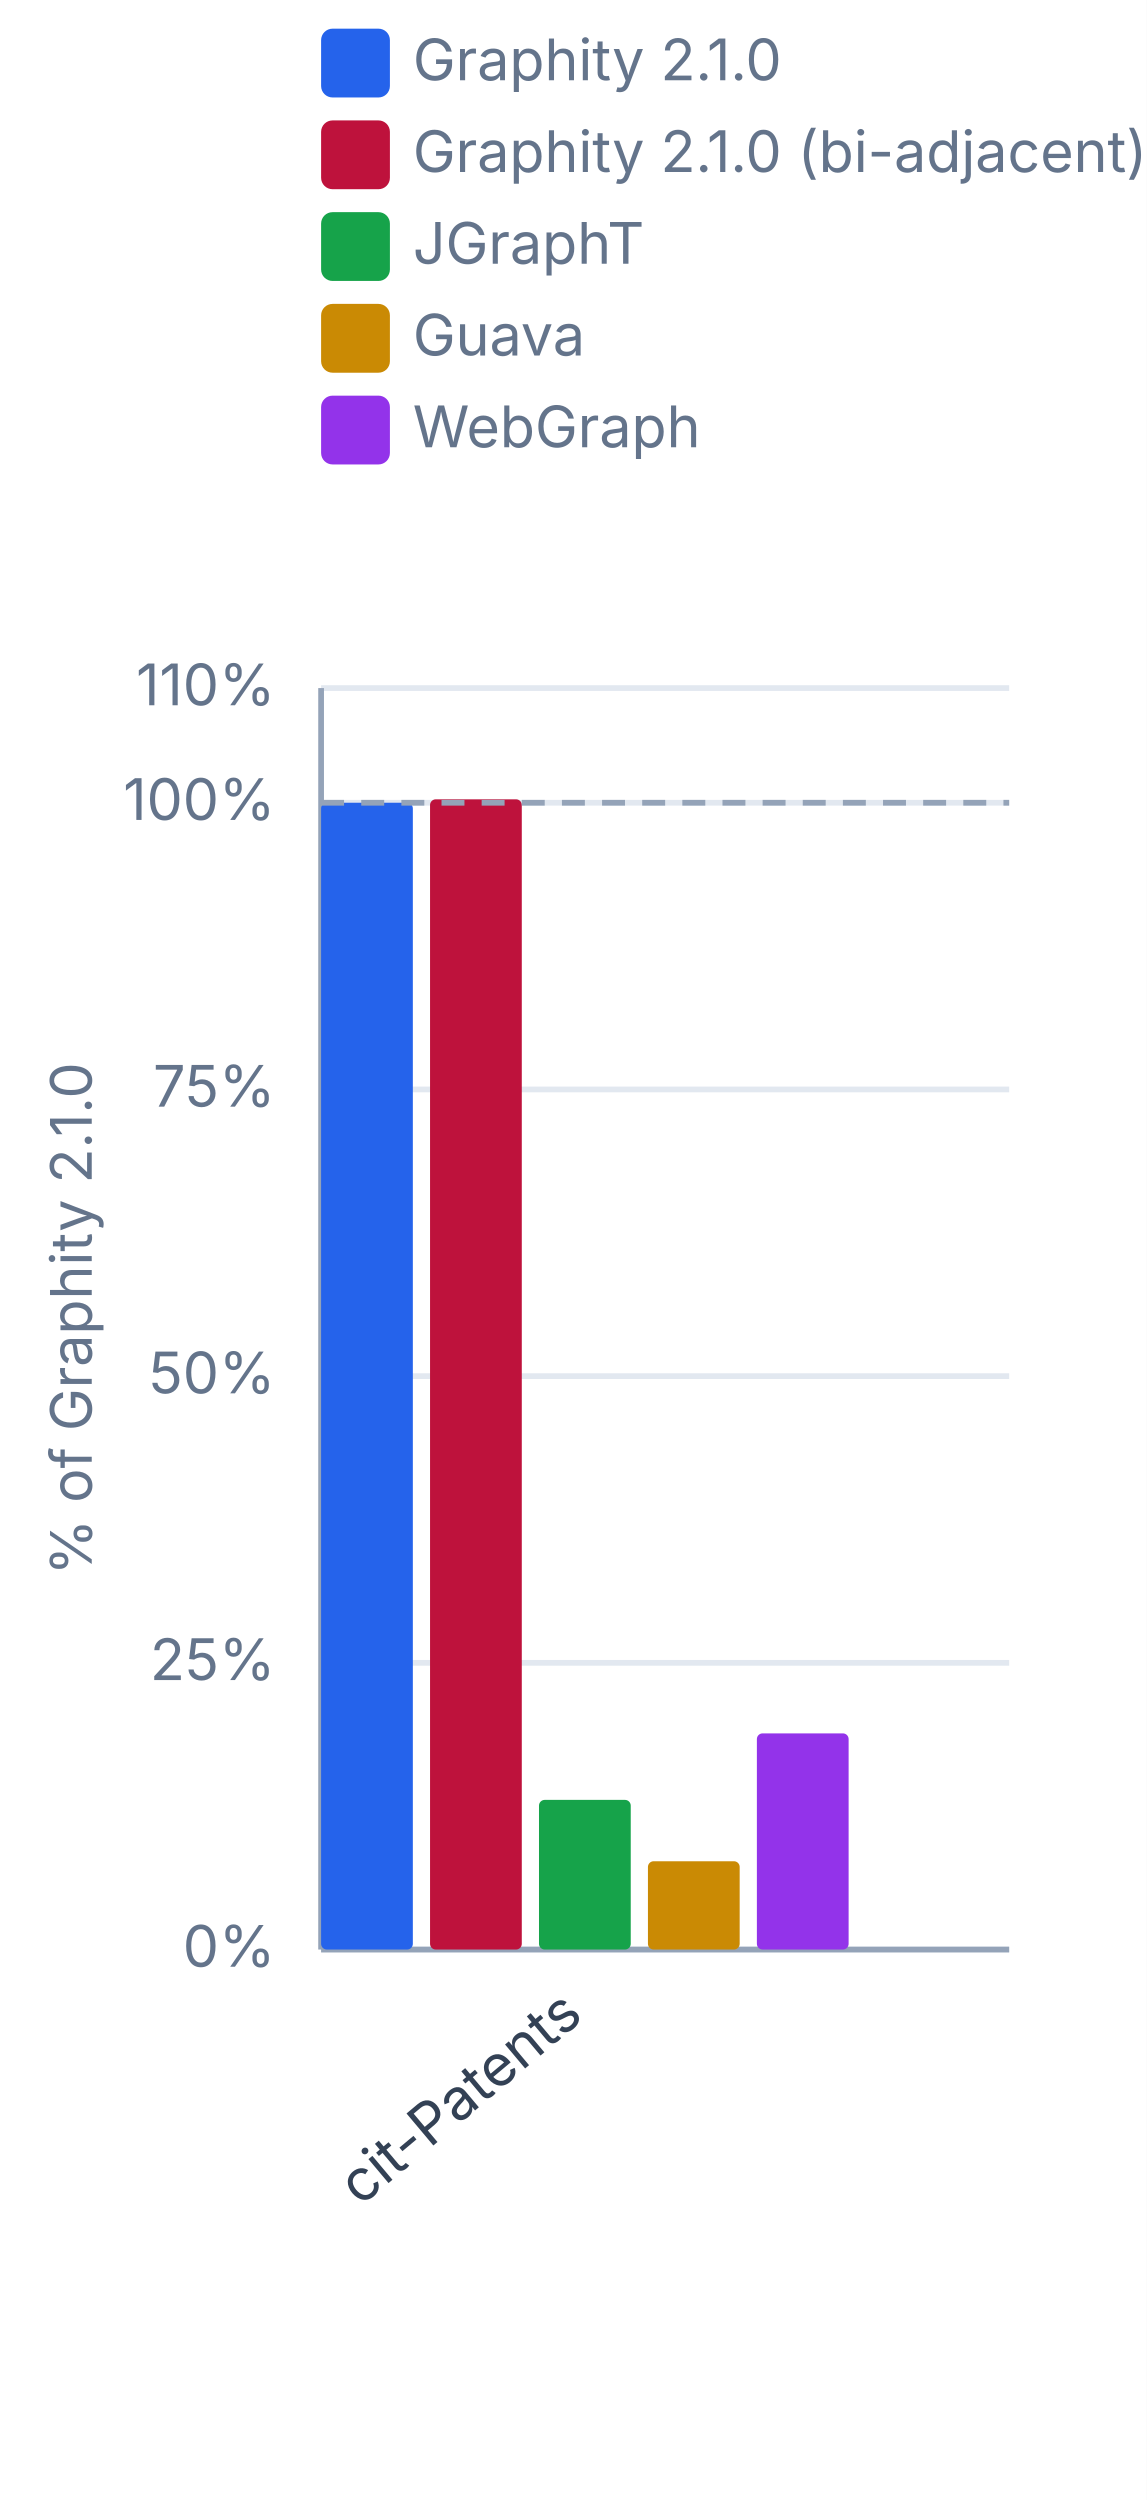
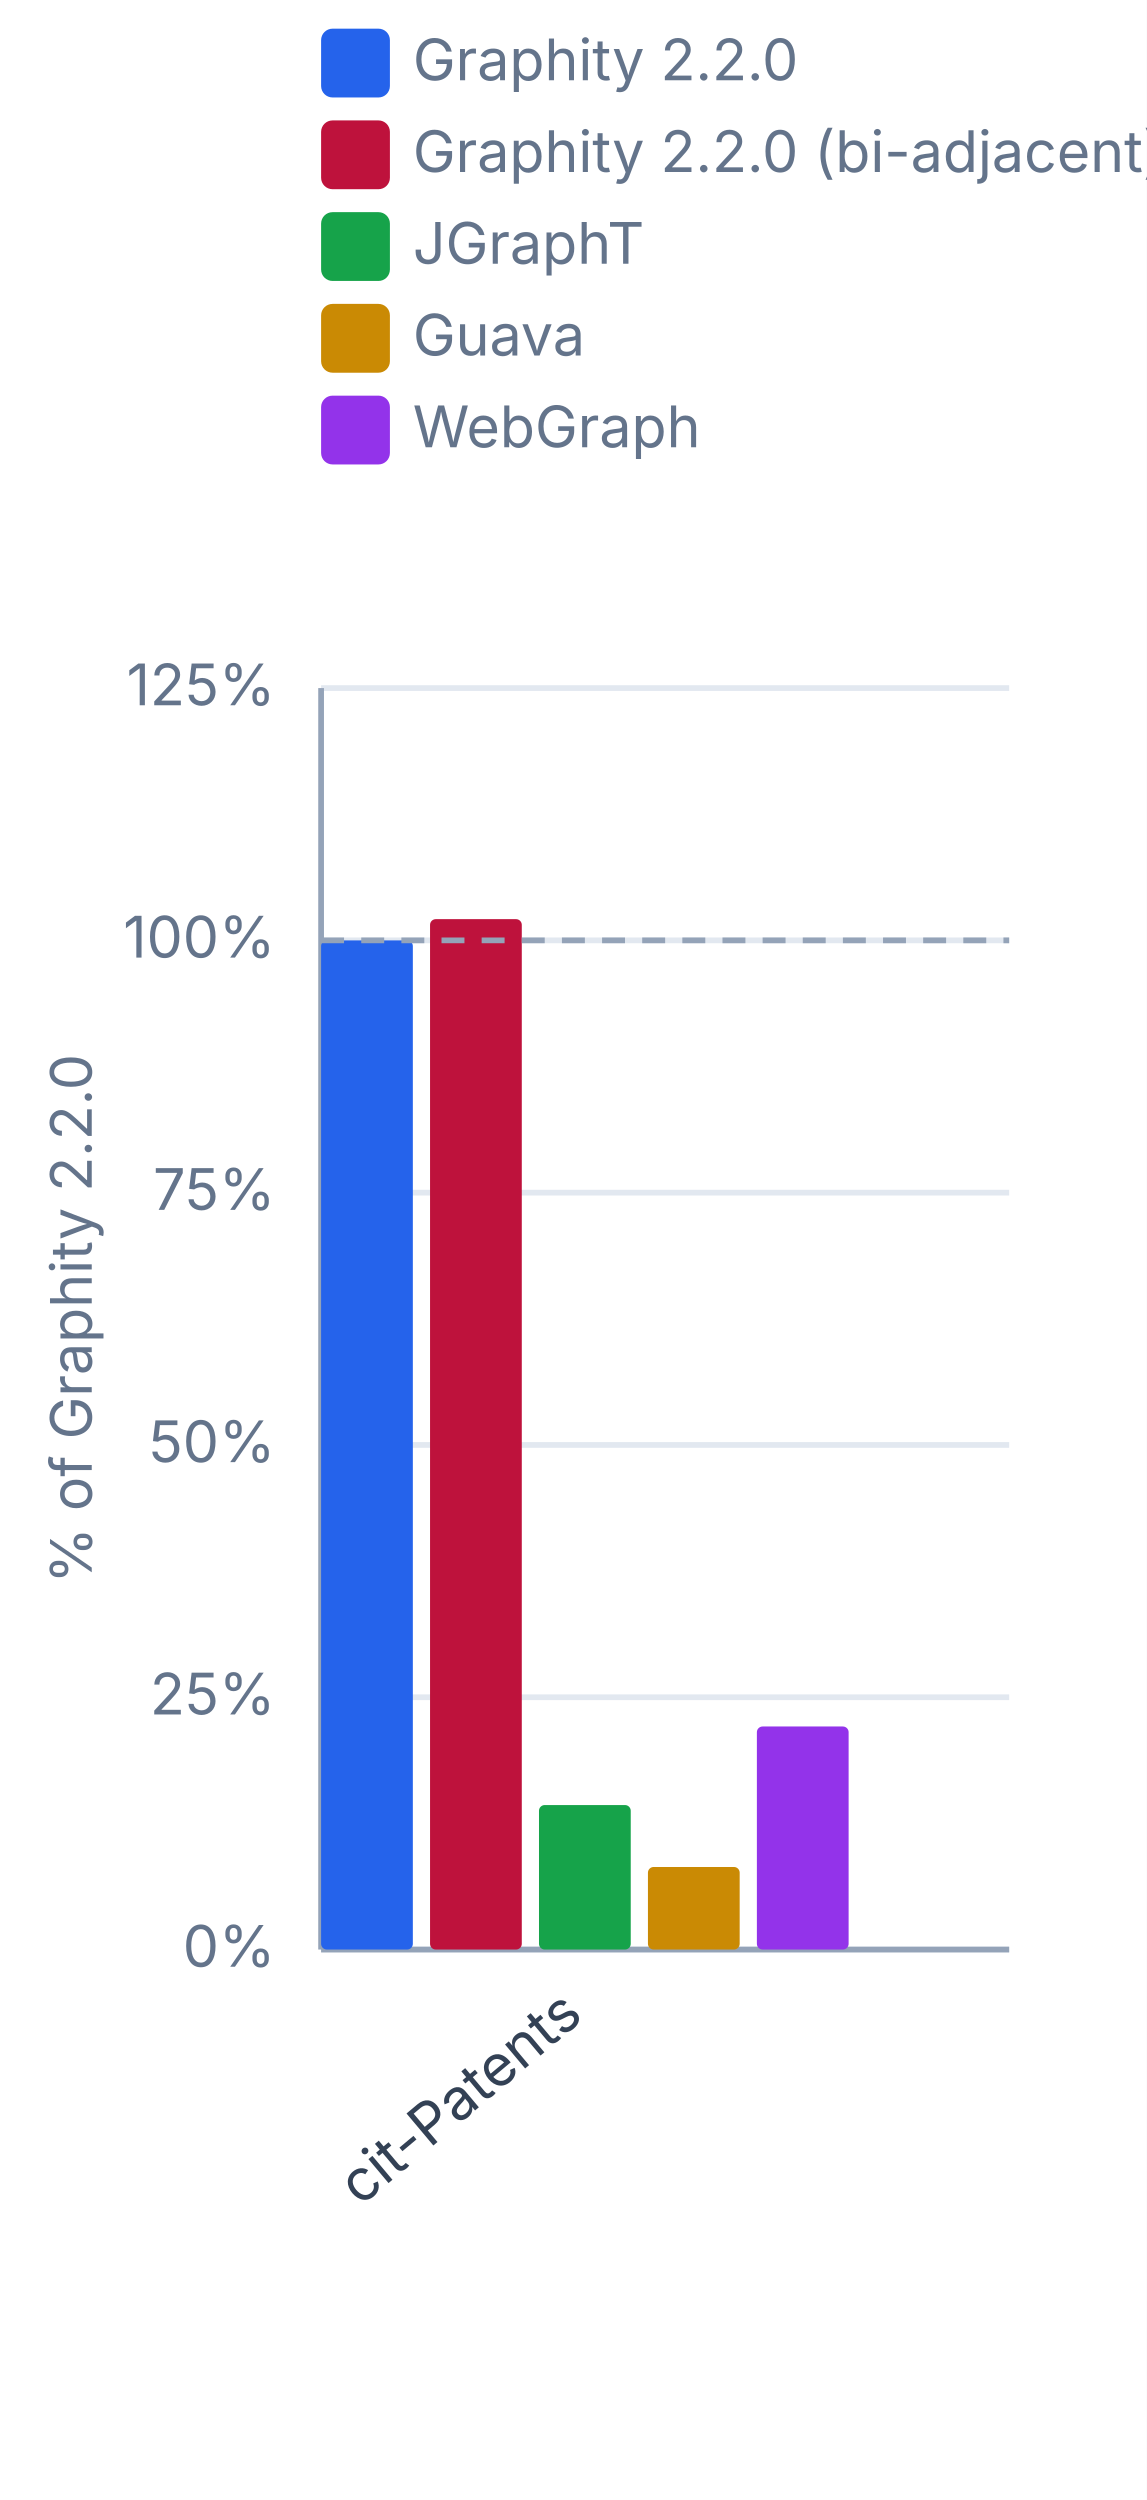
<svg xmlns="http://www.w3.org/2000/svg" width="200" height="436" viewBox="0 0 200 436" role="img">
  <style>text{font-family:ui-sans-serif,system-ui,-apple-system,Segoe UI,sans-serif;font-size:11px;fill:#334155}.axis{stroke:#94a3b8;stroke-width:1;fill:none}.grid{stroke:#e2e8f0;stroke-width:1}.ylabel{fill:#64748b;font-size:10px}.tick{fill:#64748b;font-size:10px}.xlabel{font-size:10px}</style>
  <rect x="0" y="0" width="200" height="436" fill="#ffffff" />
  <rect x="56" y="5" width="12" height="12" rx="2" fill="#2563eb" />
-   <text x="72" y="14" class="tick">Graphity 2.1.0</text>
+   <text x="72" y="14" class="tick">Graphity 2.2.0</text>
  <rect x="56" y="21" width="12" height="12" rx="2" fill="#be123c" />
-   <text x="72" y="30" class="tick">Graphity 2.1.0 (bi-adjacent)</text>
+   <text x="72" y="30" class="tick">Graphity 2.2.0 (bi-adjacent)</text>
  <rect x="56" y="37" width="12" height="12" rx="2" fill="#16a34a" />
  <text x="72" y="46" class="tick">JGraphT</text>
  <rect x="56" y="53" width="12" height="12" rx="2" fill="#ca8a04" />
  <text x="72" y="62" class="tick">Guava</text>
  <rect x="56" y="69" width="12" height="12" rx="2" fill="#9333ea" />
  <text x="72" y="78" class="tick">WebGraph</text>
  <line class="grid" x1="56" y1="340.0" x2="176" y2="340.0" />
  <text class="tick" x="48" y="343.0" text-anchor="end">0%</text>
-   <line class="grid" x1="56" y1="290.0" x2="176" y2="290.0" />
-   <text class="tick" x="48" y="293.0" text-anchor="end">25%</text>
-   <line class="grid" x1="56" y1="240.0" x2="176" y2="240.0" />
-   <text class="tick" x="48" y="243.0" text-anchor="end">50%</text>
-   <line class="grid" x1="56" y1="190.0" x2="176" y2="190.0" />
-   <text class="tick" x="48" y="193.0" text-anchor="end">75%</text>
-   <line class="grid" x1="56" y1="140.0" x2="176" y2="140.0" />
-   <text class="tick" x="48" y="143.0" text-anchor="end">100%</text>
+   <line class="grid" x1="56" y1="296.0" x2="176" y2="296.0" />
+   <text class="tick" x="48" y="299.0" text-anchor="end">25%</text>
+   <line class="grid" x1="56" y1="252.0" x2="176" y2="252.0" />
+   <text class="tick" x="48" y="255.0" text-anchor="end">50%</text>
+   <line class="grid" x1="56" y1="208.0" x2="176" y2="208.0" />
+   <text class="tick" x="48" y="211.0" text-anchor="end">75%</text>
+   <line class="grid" x1="56" y1="164.0" x2="176" y2="164.0" />
+   <text class="tick" x="48" y="167.0" text-anchor="end">100%</text>
  <line class="grid" x1="56" y1="120.0" x2="176" y2="120.0" />
-   <text class="tick" x="48" y="123.0" text-anchor="end">110%</text>
+   <text class="tick" x="48" y="123.0" text-anchor="end">125%</text>
  <line class="axis" x1="56" y1="120" x2="56" y2="340" />
  <line class="axis" x1="56" y1="340" x2="176" y2="340" />
-   <text class="ylabel" x="16" y="230.0" text-anchor="middle" transform="rotate(-90 16 230.0)">% of Graphity 2.1.0</text>
+   <text class="ylabel" x="16" y="230.0" text-anchor="middle" transform="rotate(-90 16 230.0)">% of Graphity 2.2.0</text>
  <text class="xlabel" x="102.0" y="352.0" text-anchor="end" transform="rotate(-40 102.0 352.0)">cit-Patents</text>
-   <rect x="56.0" y="140.0" width="16" height="200.0" fill="#2563eb" rx="1" />
-   <rect x="75.0" y="139.4" width="16" height="200.6" fill="#be123c" rx="1" />
-   <rect x="94.0" y="313.9" width="16" height="26.1" fill="#16a34a" rx="1" />
-   <rect x="113.0" y="324.6" width="16" height="15.4" fill="#ca8a04" rx="1" />
-   <rect x="132.0" y="302.3" width="16" height="37.7" fill="#9333ea" rx="1" />
-   <line x1="56" y1="140.0" x2="176" y2="140.0" stroke="#94a3b8" stroke-width="1" stroke-dasharray="4 3" />
+   <rect x="56.0" y="164.0" width="16" height="176.0" fill="#2563eb" rx="1" />
+   <rect x="75.0" y="160.3" width="16" height="179.7" fill="#be123c" rx="1" />
+   <rect x="94.0" y="314.8" width="16" height="25.2" fill="#16a34a" rx="1" />
+   <rect x="113.0" y="325.6" width="16" height="14.4" fill="#ca8a04" rx="1" />
+   <rect x="132.0" y="301.1" width="16" height="38.9" fill="#9333ea" rx="1" />
+   <line x1="56" y1="164.0" x2="176" y2="164.0" stroke="#94a3b8" stroke-width="1" stroke-dasharray="4 3" />
</svg>
